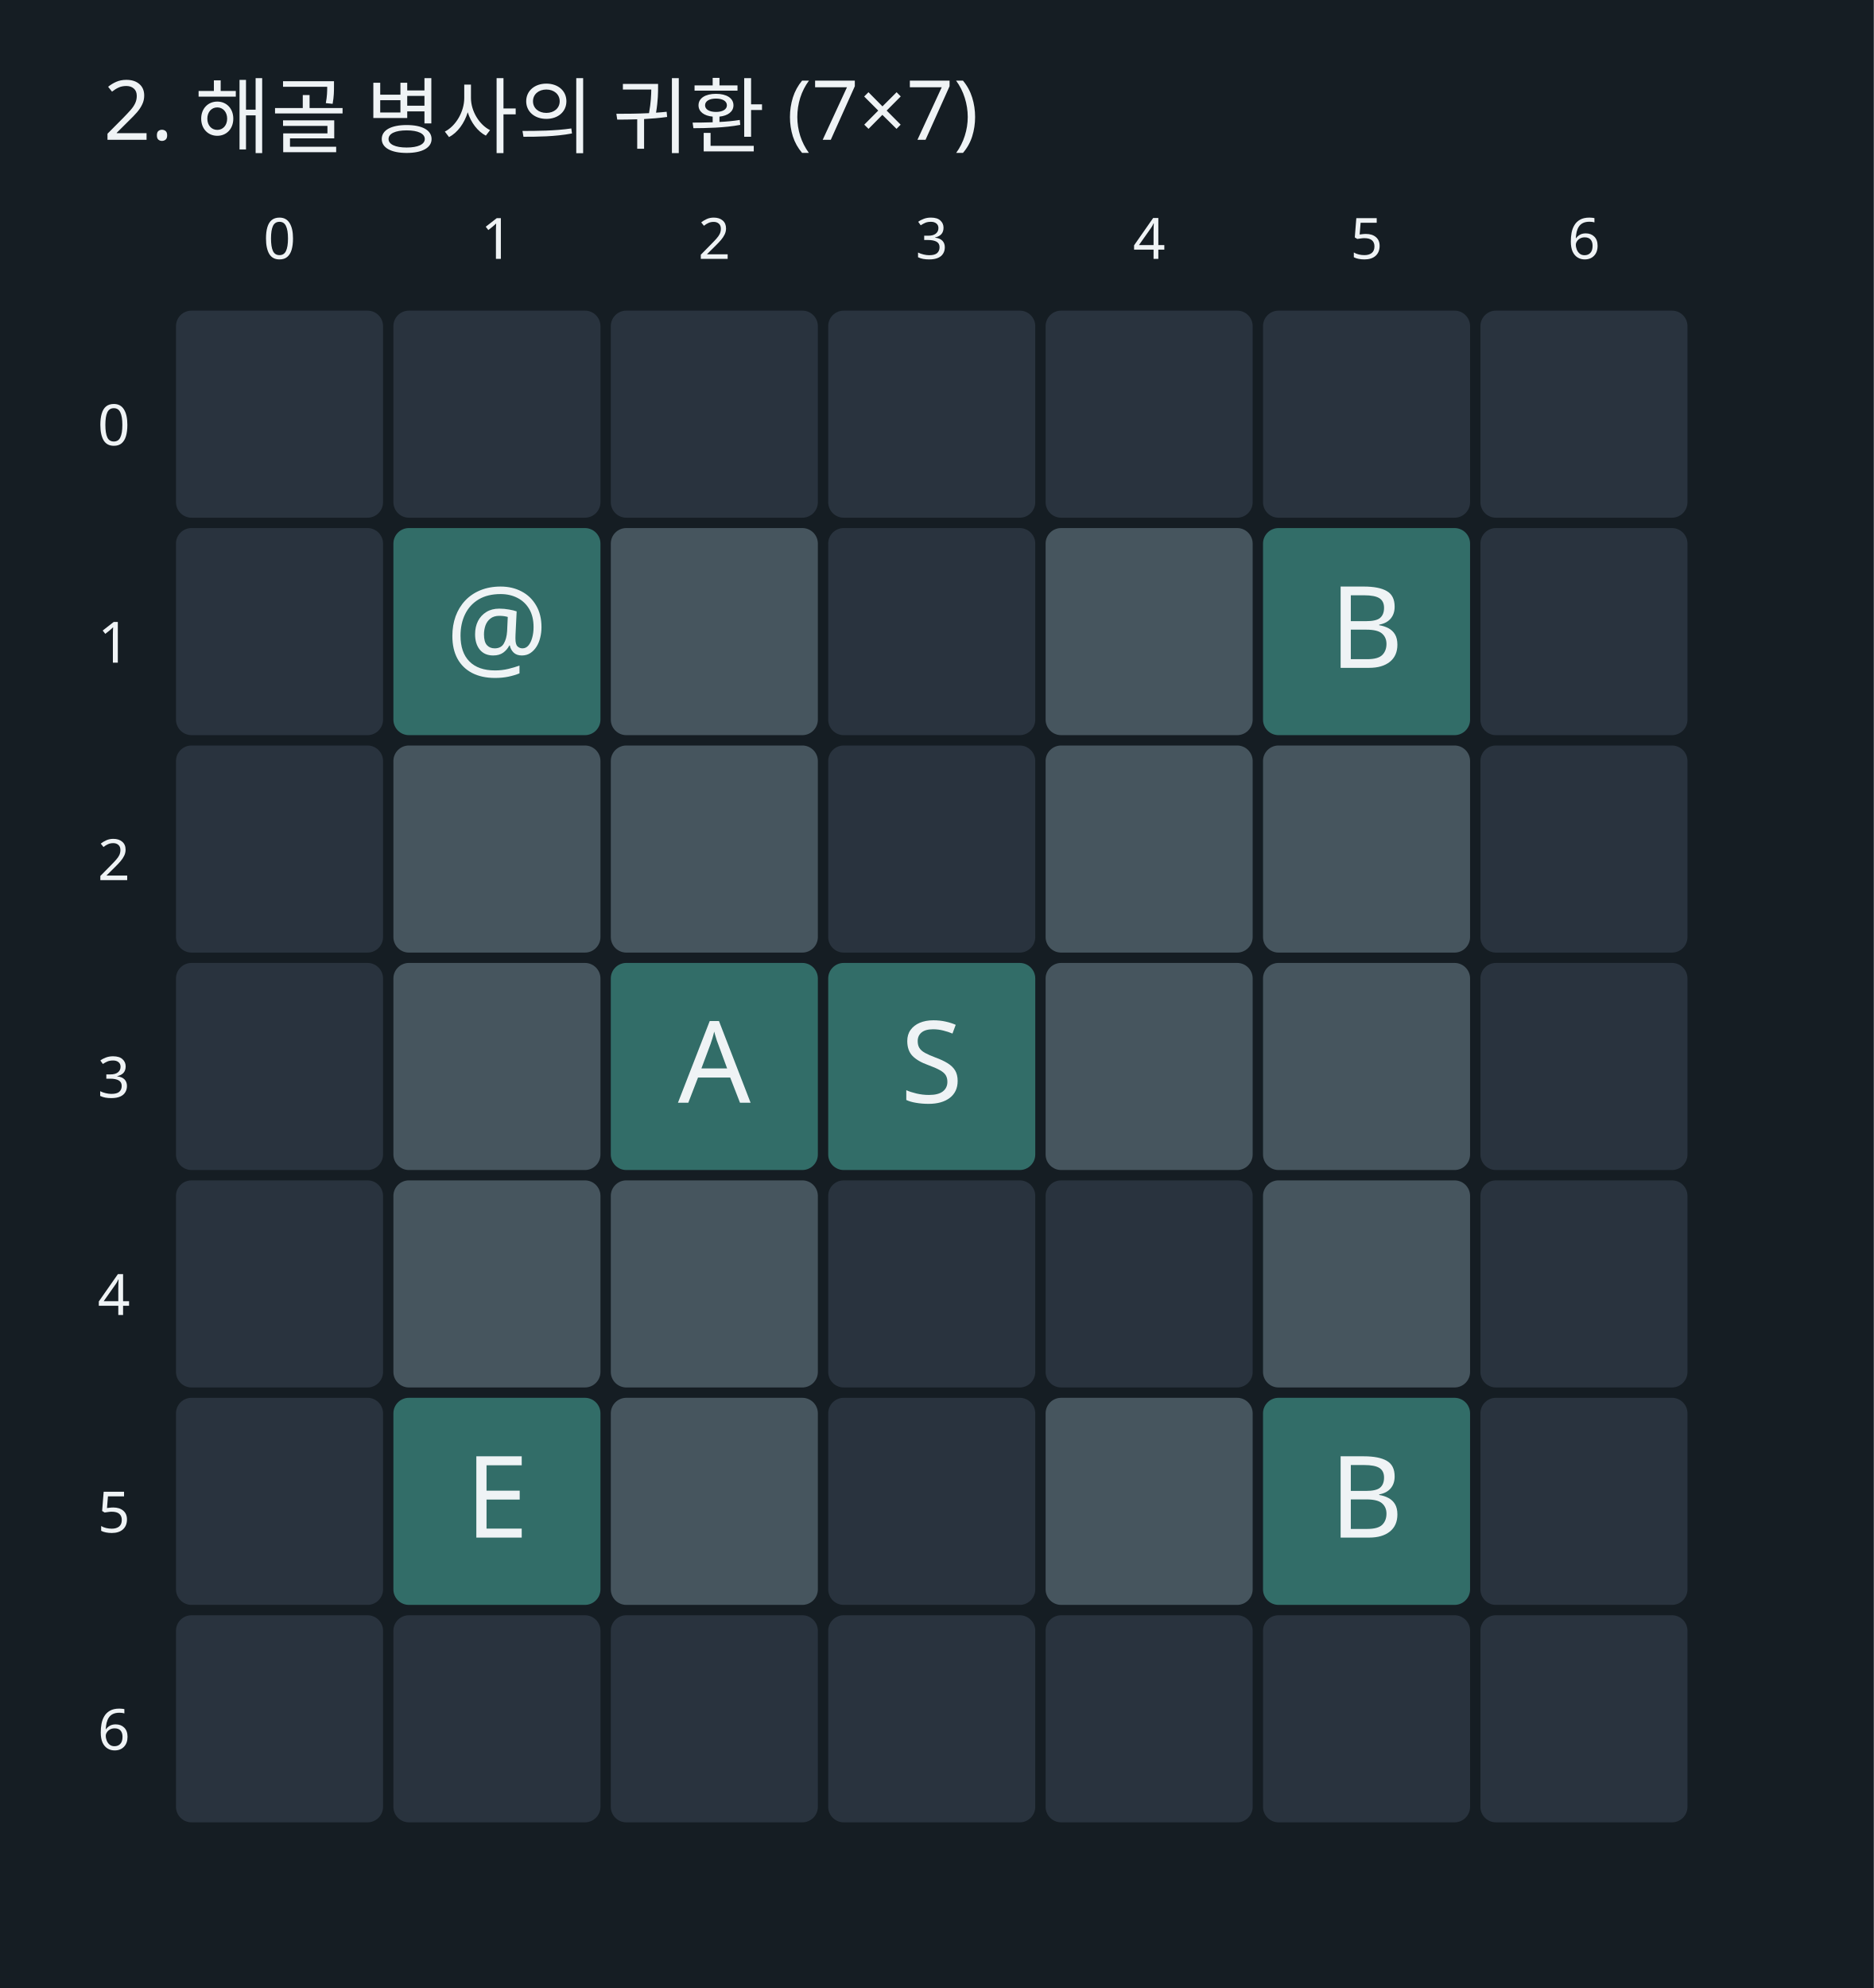
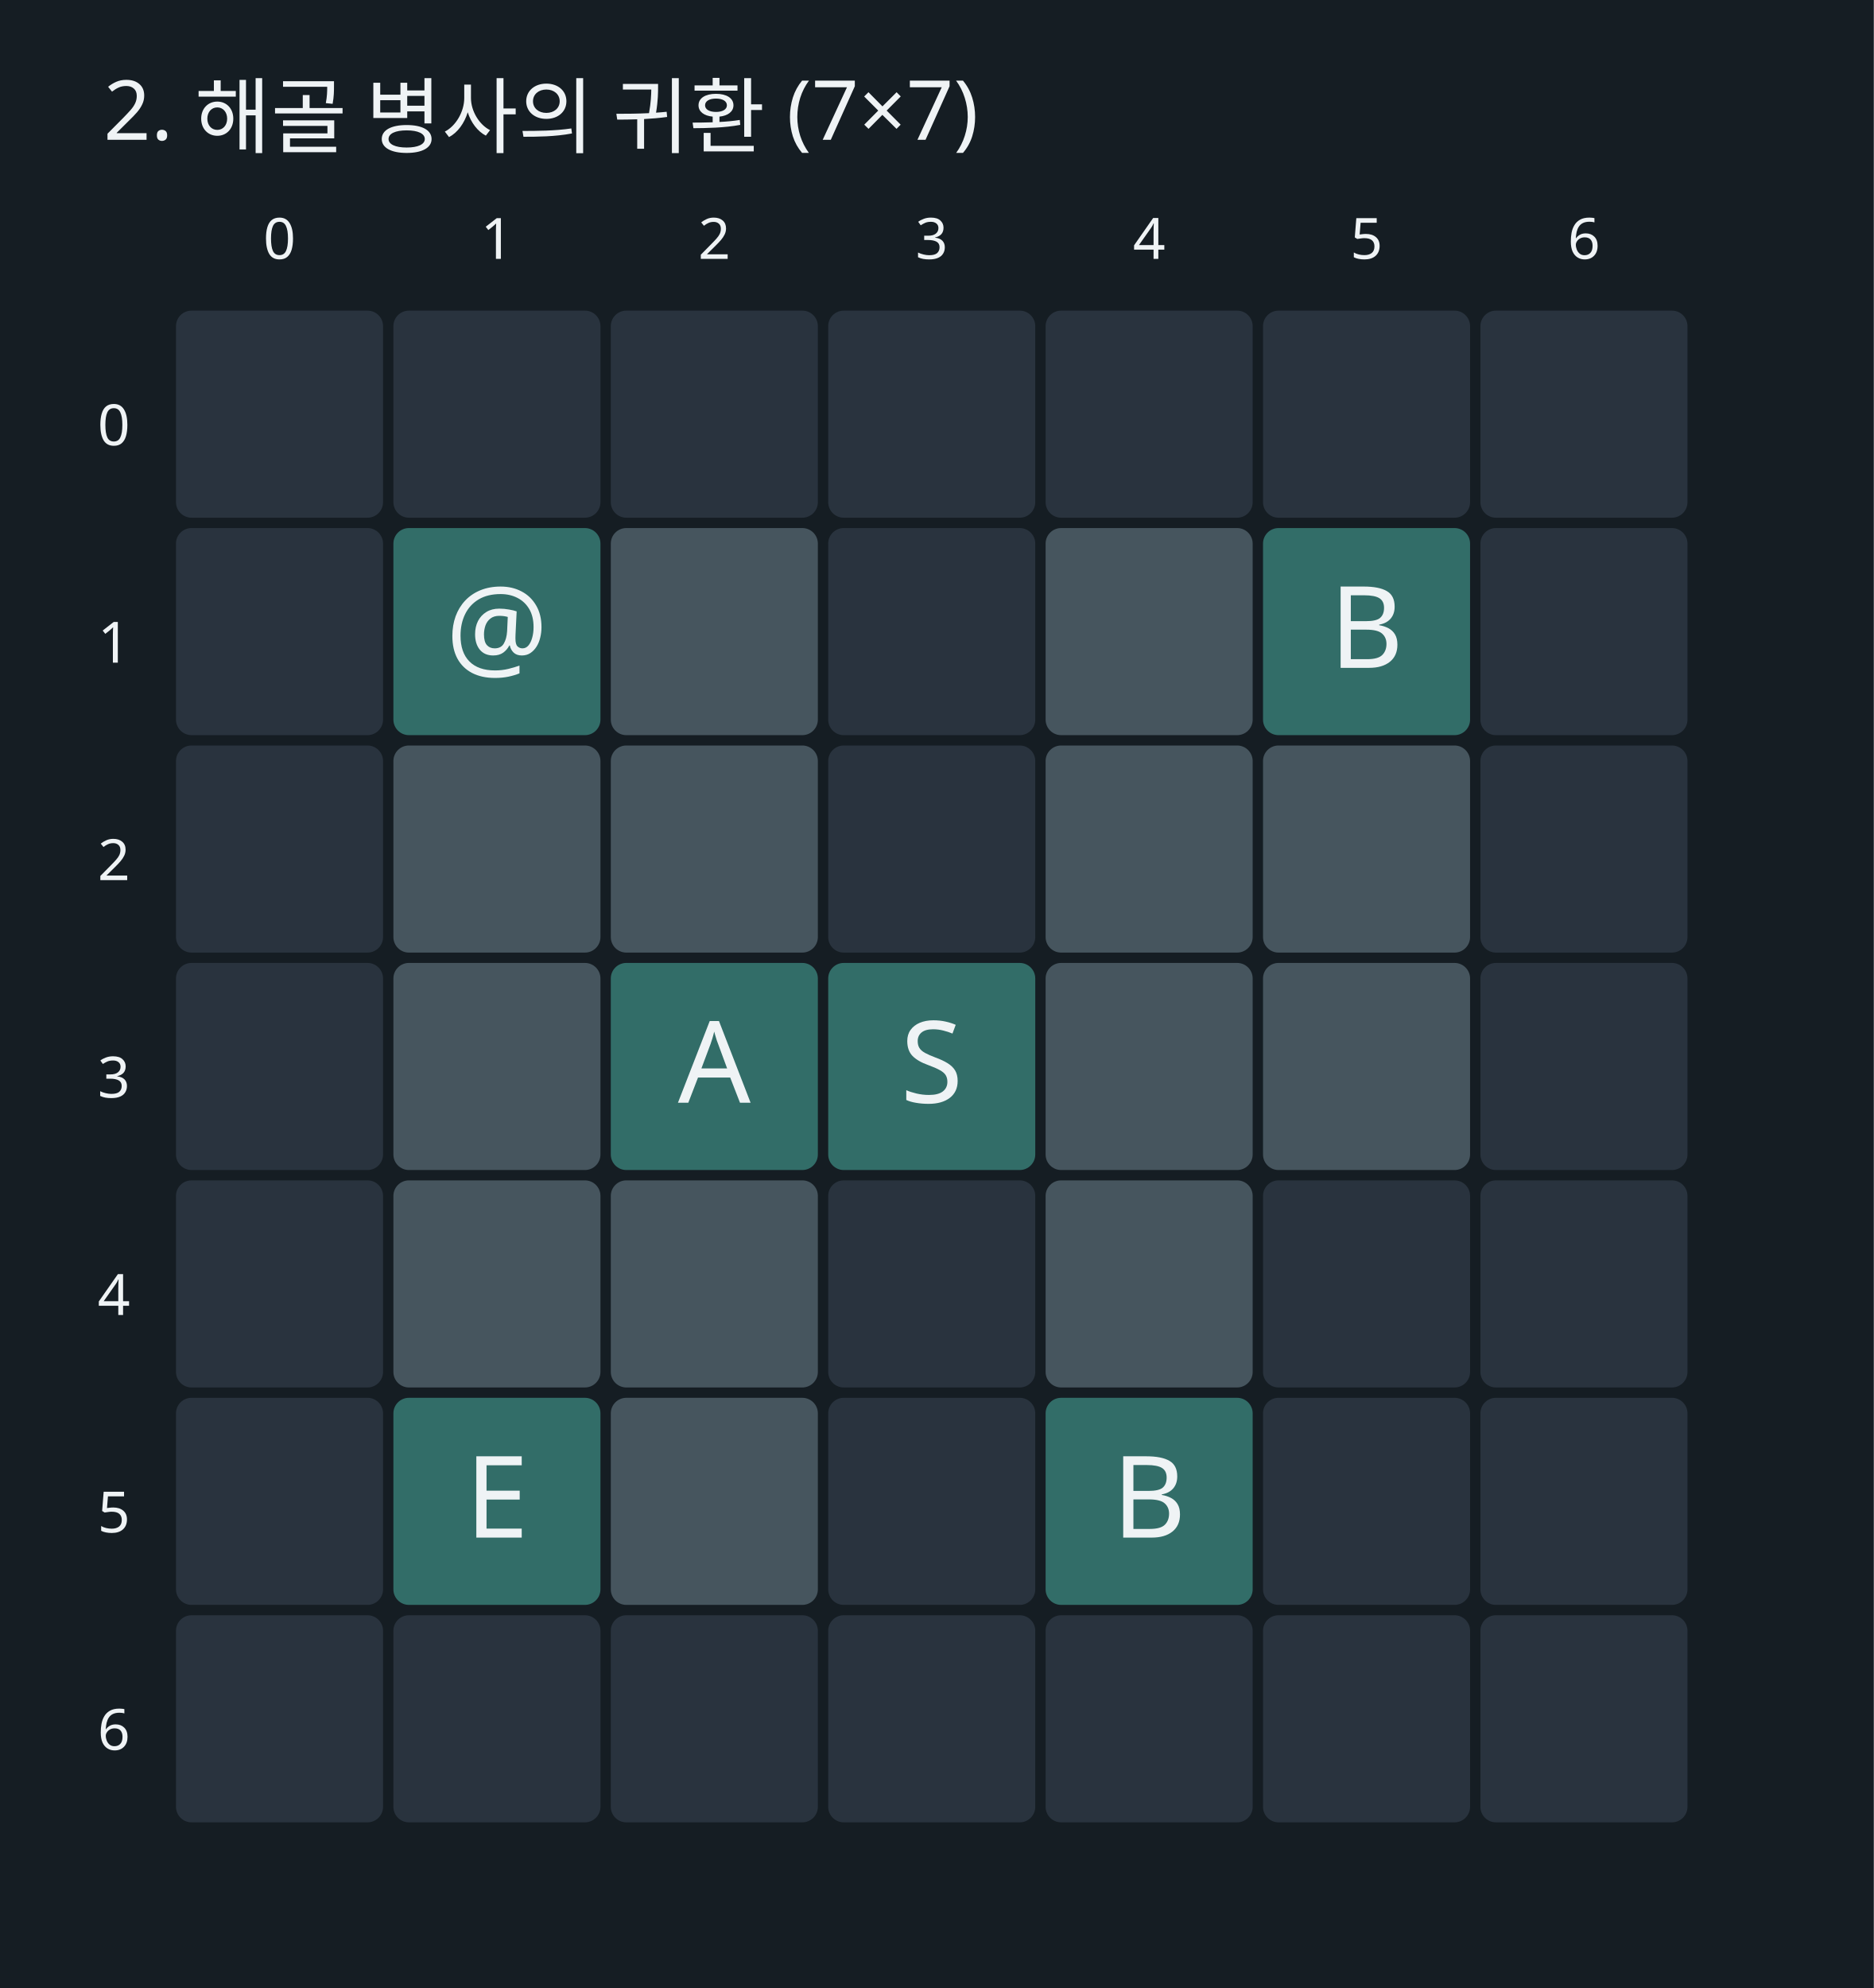
<svg xmlns="http://www.w3.org/2000/svg" width="362" height="384" viewBox="0 0 362 384">
  <rect width="100%" height="100%" fill="#151d23" />
  <g font-family="Malgun Gothic, sans-serif" fill="#eff3f5">
    <text x="20" y="27" font-size="16">2. 해골 병사의 귀환 (7×7)</text>
    <text x="54" y="50" text-anchor="middle" font-size="11">0</text>
    <text x="96" y="50" text-anchor="middle" font-size="11">1</text>
    <text x="138" y="50" text-anchor="middle" font-size="11">2</text>
    <text x="180" y="50" text-anchor="middle" font-size="11">3</text>
    <text x="222" y="50" text-anchor="middle" font-size="11">4</text>
    <text x="264" y="50" text-anchor="middle" font-size="11">5</text>
    <text x="306" y="50" text-anchor="middle" font-size="11">6</text>
    <text x="22" y="86" text-anchor="middle" font-size="11">0</text>
    <rect x="34" y="60" width="40" height="40" rx="3" fill="#29333e" />
    <rect x="76" y="60" width="40" height="40" rx="3" fill="#29333e" />
    <rect x="118" y="60" width="40" height="40" rx="3" fill="#29333e" />
    <rect x="160" y="60" width="40" height="40" rx="3" fill="#29333e" />
    <rect x="202" y="60" width="40" height="40" rx="3" fill="#29333e" />
    <rect x="244" y="60" width="40" height="40" rx="3" fill="#29333e" />
    <rect x="286" y="60" width="40" height="40" rx="3" fill="#29333e" />
    <text x="22" y="128" text-anchor="middle" font-size="11">1</text>
    <rect x="34" y="102" width="40" height="40" rx="3" fill="#29333e" />
    <rect x="76" y="102" width="40" height="40" rx="3" fill="#326d68" />
    <text x="96" y="129" text-anchor="middle" font-size="22">@</text>
    <rect x="118" y="102" width="40" height="40" rx="3" fill="#46555e" />
    <rect x="160" y="102" width="40" height="40" rx="3" fill="#29333e" />
    <rect x="202" y="102" width="40" height="40" rx="3" fill="#46555e" />
    <rect x="244" y="102" width="40" height="40" rx="3" fill="#326d68" />
    <text x="264" y="129" text-anchor="middle" font-size="22">B</text>
    <rect x="286" y="102" width="40" height="40" rx="3" fill="#29333e" />
    <text x="22" y="170" text-anchor="middle" font-size="11">2</text>
    <rect x="34" y="144" width="40" height="40" rx="3" fill="#29333e" />
    <rect x="76" y="144" width="40" height="40" rx="3" fill="#46555e" />
    <rect x="118" y="144" width="40" height="40" rx="3" fill="#46555e" />
    <rect x="160" y="144" width="40" height="40" rx="3" fill="#29333e" />
    <rect x="202" y="144" width="40" height="40" rx="3" fill="#46555e" />
    <rect x="244" y="144" width="40" height="40" rx="3" fill="#46555e" />
    <rect x="286" y="144" width="40" height="40" rx="3" fill="#29333e" />
    <text x="22" y="212" text-anchor="middle" font-size="11">3</text>
    <rect x="34" y="186" width="40" height="40" rx="3" fill="#29333e" />
    <rect x="76" y="186" width="40" height="40" rx="3" fill="#46555e" />
    <rect x="118" y="186" width="40" height="40" rx="3" fill="#326d68" />
    <text x="138" y="213" text-anchor="middle" font-size="22">A</text>
    <rect x="160" y="186" width="40" height="40" rx="3" fill="#326d68" />
    <text x="180" y="213" text-anchor="middle" font-size="22">S</text>
    <rect x="202" y="186" width="40" height="40" rx="3" fill="#46555e" />
    <rect x="244" y="186" width="40" height="40" rx="3" fill="#46555e" />
    <rect x="286" y="186" width="40" height="40" rx="3" fill="#29333e" />
    <text x="22" y="254" text-anchor="middle" font-size="11">4</text>
    <rect x="34" y="228" width="40" height="40" rx="3" fill="#29333e" />
    <rect x="76" y="228" width="40" height="40" rx="3" fill="#46555e" />
    <rect x="118" y="228" width="40" height="40" rx="3" fill="#46555e" />
    <rect x="160" y="228" width="40" height="40" rx="3" fill="#29333e" />
-     <rect x="202" y="228" width="40" height="40" rx="3" fill="#29333e" />
-     <rect x="244" y="228" width="40" height="40" rx="3" fill="#46555e" />
+     <rect x="202" y="228" width="40" height="40" rx="3" fill="#46555e" />
+     <rect x="244" y="228" width="40" height="40" rx="3" fill="#29333e" />
    <rect x="286" y="228" width="40" height="40" rx="3" fill="#29333e" />
    <text x="22" y="296" text-anchor="middle" font-size="11">5</text>
    <rect x="34" y="270" width="40" height="40" rx="3" fill="#29333e" />
    <rect x="76" y="270" width="40" height="40" rx="3" fill="#326d68" />
    <text x="96" y="297" text-anchor="middle" font-size="22">E</text>
    <rect x="118" y="270" width="40" height="40" rx="3" fill="#46555e" />
    <rect x="160" y="270" width="40" height="40" rx="3" fill="#29333e" />
-     <rect x="202" y="270" width="40" height="40" rx="3" fill="#46555e" />
-     <rect x="244" y="270" width="40" height="40" rx="3" fill="#326d68" />
-     <text x="264" y="297" text-anchor="middle" font-size="22">B</text>
+     <rect x="202" y="270" width="40" height="40" rx="3" fill="#326d68" />
+     <text x="222" y="297" text-anchor="middle" font-size="22">B</text>
+     <rect x="244" y="270" width="40" height="40" rx="3" fill="#29333e" />
    <rect x="286" y="270" width="40" height="40" rx="3" fill="#29333e" />
    <text x="22" y="338" text-anchor="middle" font-size="11">6</text>
    <rect x="34" y="312" width="40" height="40" rx="3" fill="#29333e" />
    <rect x="76" y="312" width="40" height="40" rx="3" fill="#29333e" />
    <rect x="118" y="312" width="40" height="40" rx="3" fill="#29333e" />
    <rect x="160" y="312" width="40" height="40" rx="3" fill="#29333e" />
    <rect x="202" y="312" width="40" height="40" rx="3" fill="#29333e" />
    <rect x="244" y="312" width="40" height="40" rx="3" fill="#29333e" />
    <rect x="286" y="312" width="40" height="40" rx="3" fill="#29333e" />
  </g>
</svg>
